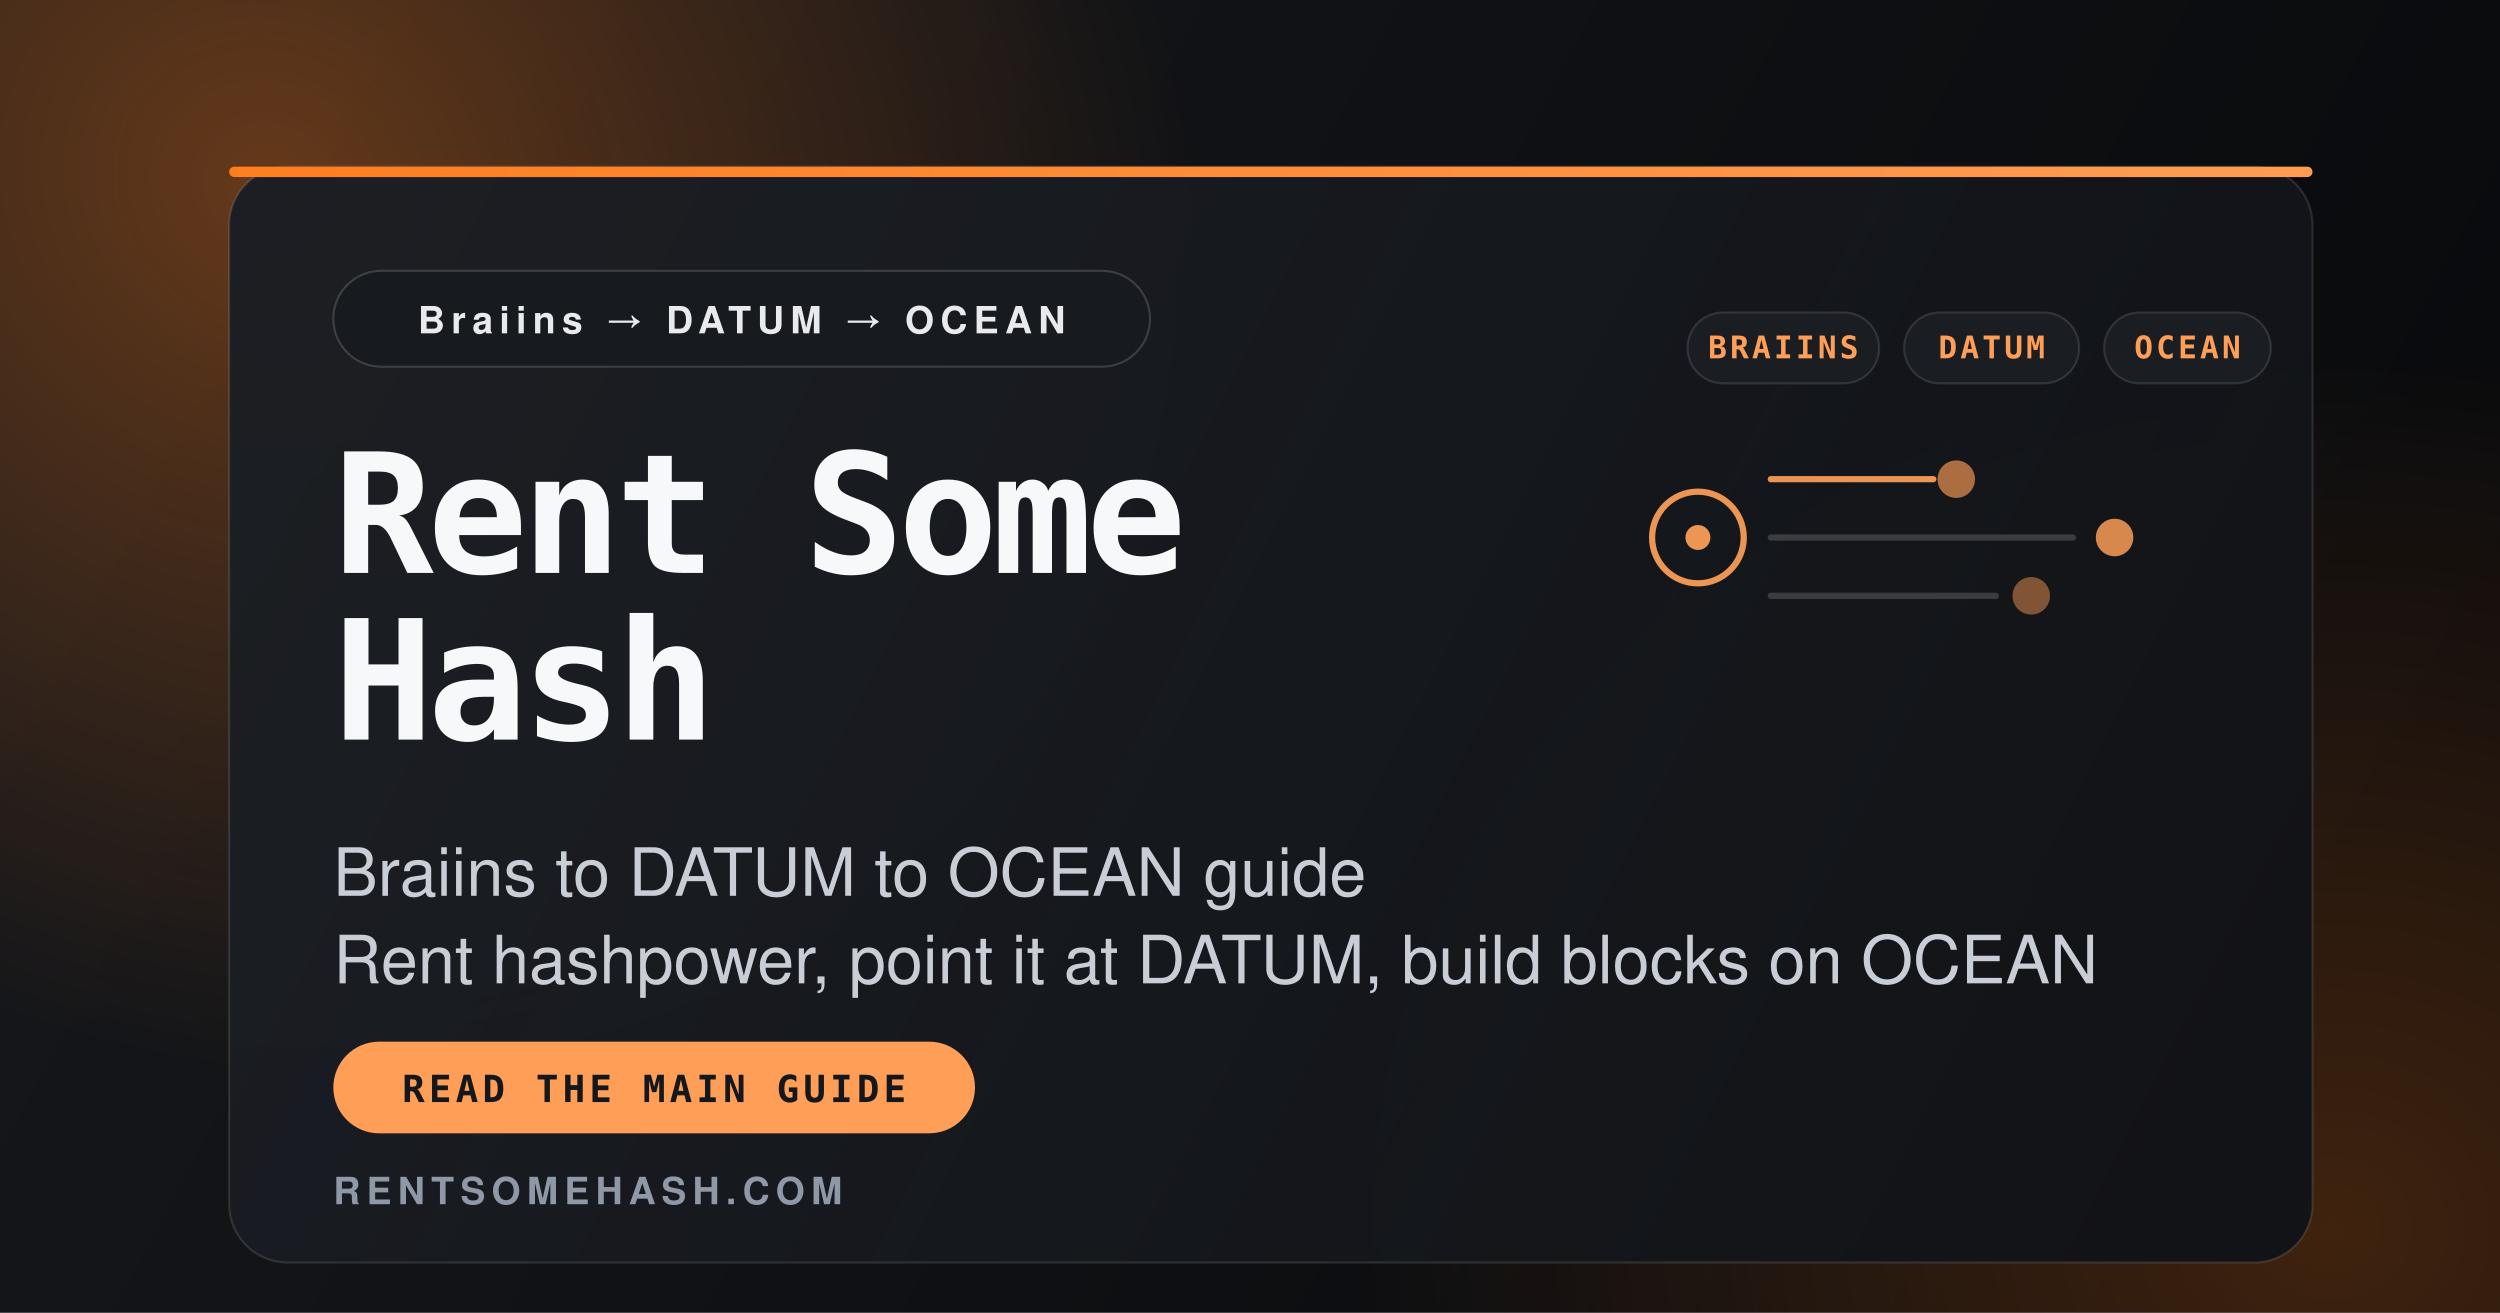
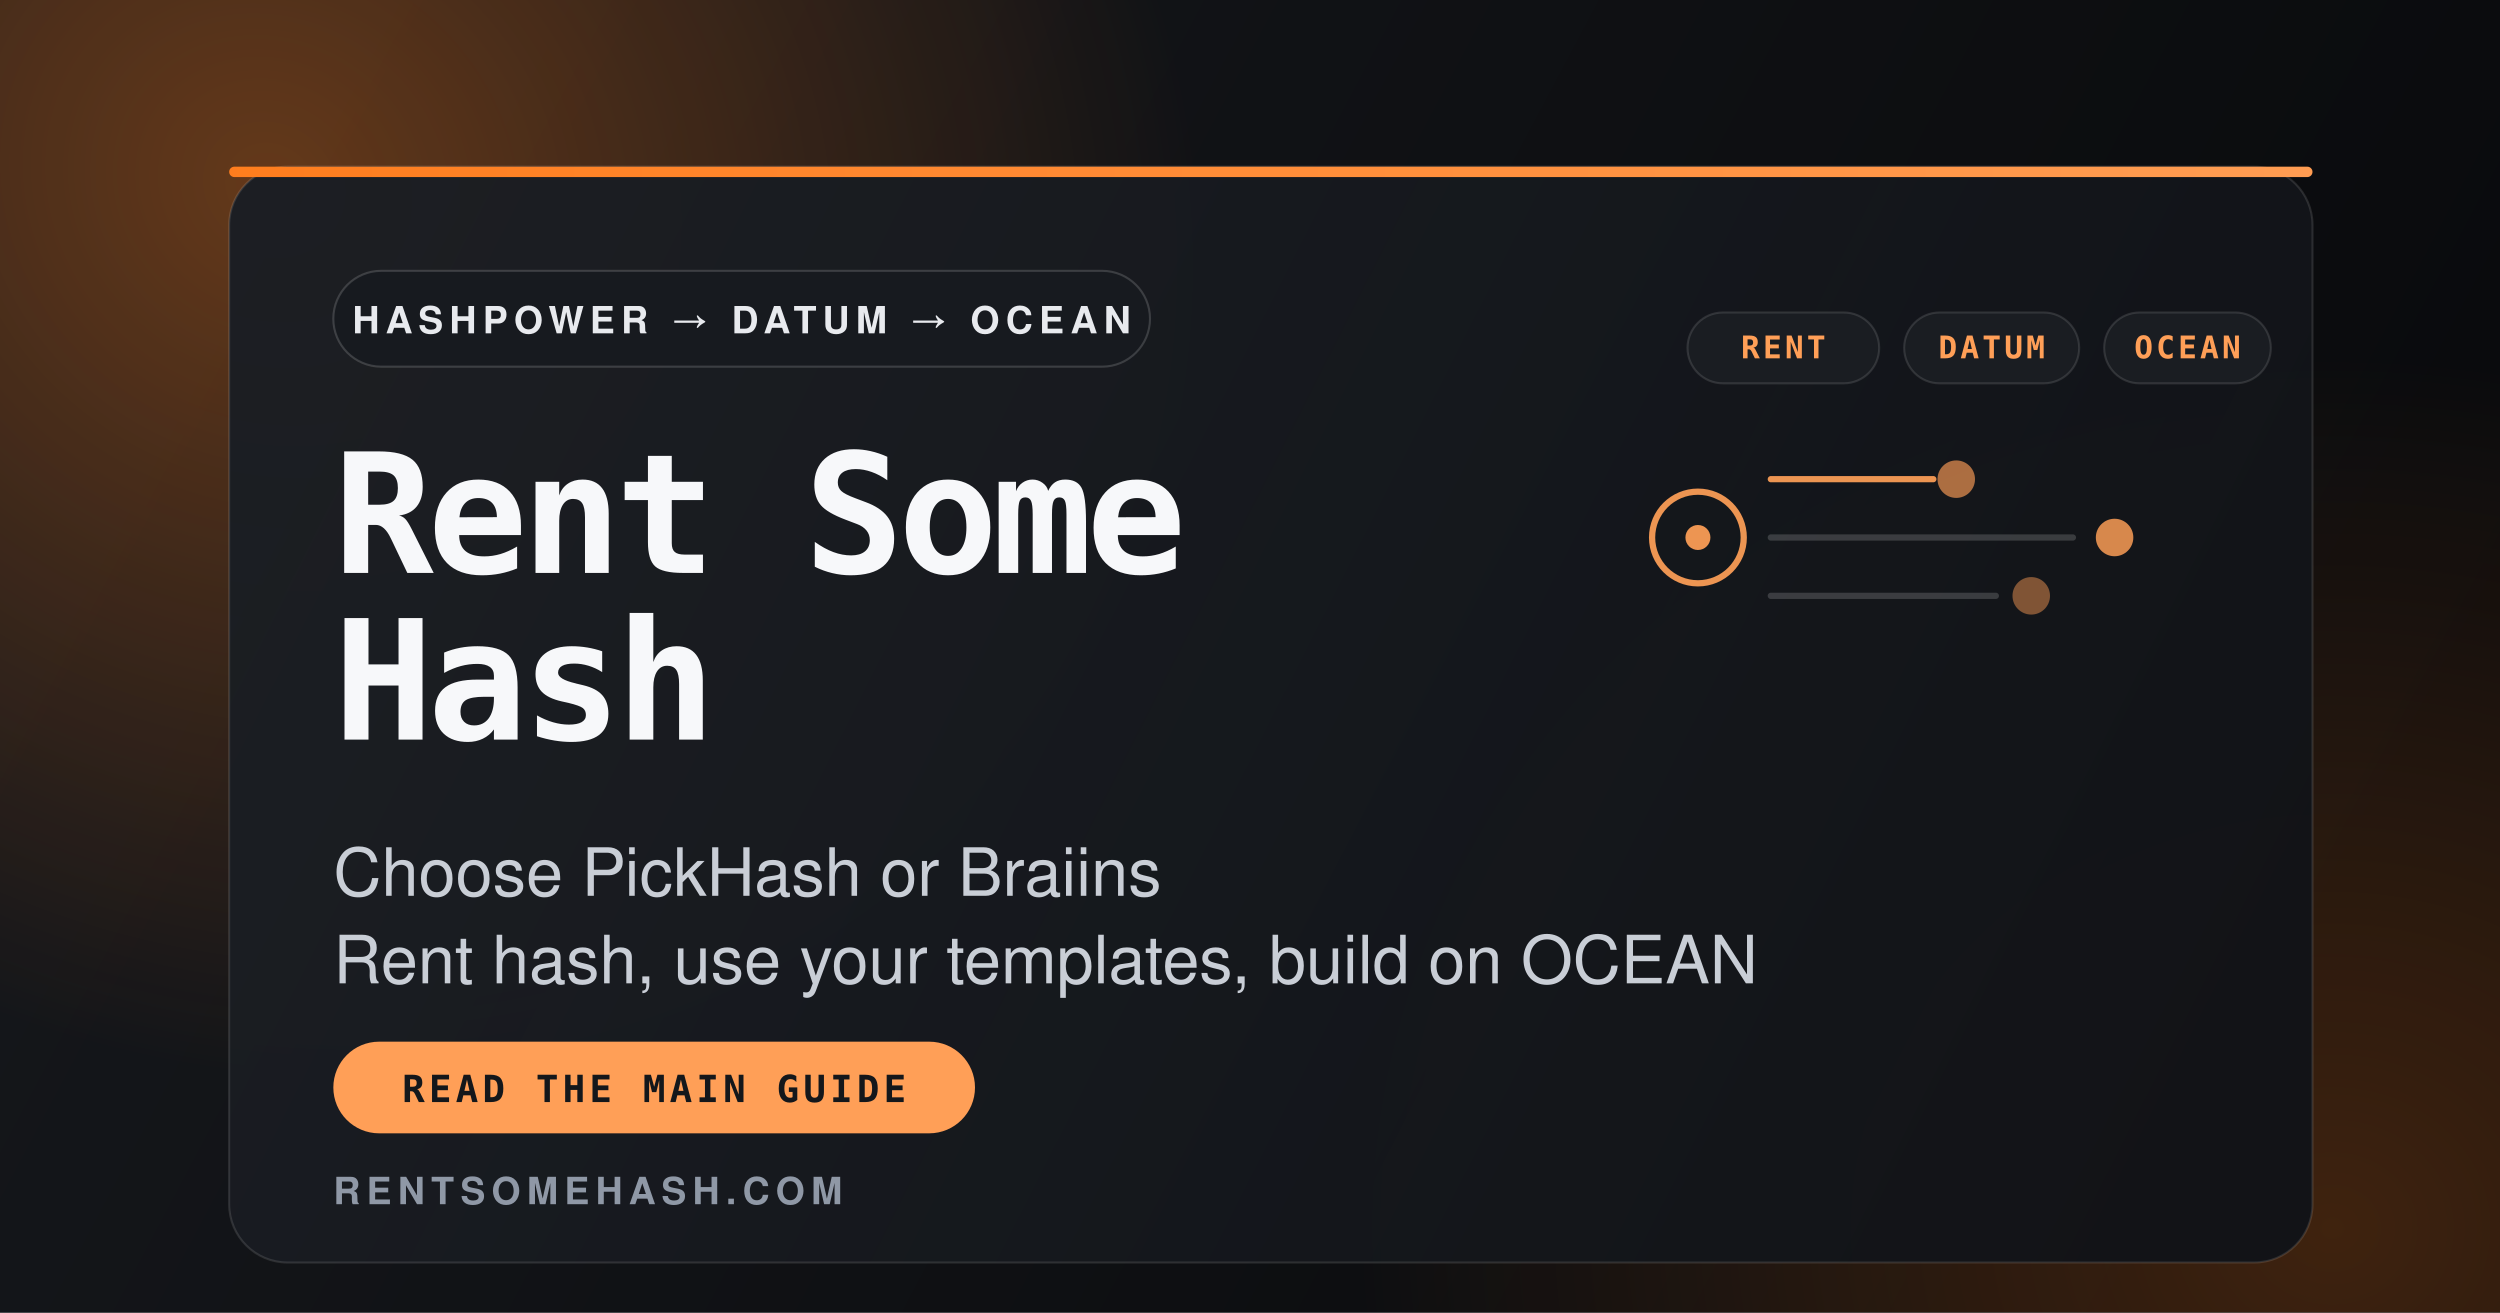
<svg xmlns="http://www.w3.org/2000/svg" width="1800" height="945" viewBox="0 0 1200 630" fill="none">
  <defs>
    <linearGradient id="bg" x1="120" y1="60" x2="1080" y2="570" gradientUnits="userSpaceOnUse">
      <stop stop-color="#15171B" />
      <stop offset="1" stop-color="#090A0C" />
    </linearGradient>
    <linearGradient id="panel" x1="150" y1="84" x2="1050" y2="540" gradientUnits="userSpaceOnUse">
      <stop stop-color="#1B1E23" stop-opacity="0.98" />
      <stop offset="1" stop-color="#111317" stop-opacity="0.96" />
    </linearGradient>
    <radialGradient id="glowLeft" cx="0" cy="0" r="1" gradientUnits="userSpaceOnUse" gradientTransform="translate(130 90) rotate(32) scale(460 420)">
      <stop stop-color="#FF7A18" stop-opacity="0.34" />
      <stop offset="1" stop-color="#FF7A18" stop-opacity="0" />
    </radialGradient>
    <radialGradient id="glowRight" cx="0" cy="0" r="1" gradientUnits="userSpaceOnUse" gradientTransform="translate(1120 590) rotate(180) scale(470 420)">
      <stop stop-color="#FF7A18" stop-opacity="0.22" />
      <stop offset="1" stop-color="#FF7A18" stop-opacity="0" />
    </radialGradient>
    <linearGradient id="accent" x1="0" y1="0" x2="1200" y2="0" gradientUnits="userSpaceOnUse">
      <stop stop-color="#FF7A18" />
      <stop offset="1" stop-color="#FF9F57" />
    </linearGradient>
  </defs>
  <rect width="1200" height="630" fill="#090A0C" />
  <rect width="1200" height="630" fill="url(#bg)" />
  <rect width="1200" height="630" fill="url(#glowLeft)" />
  <rect width="1200" height="630" fill="url(#glowRight)" />
  <rect x="110" y="80" width="1000" height="526" rx="28" fill="url(#panel)" stroke="rgba(255,255,255,0.12)" />
  <rect x="110" y="80" width="1000" height="5" rx="2.5" fill="url(#accent)" />
  <rect x="160" y="130" width="392" height="46" rx="23" fill="#171A1F" stroke="rgba(255,255,255,0.16)" />
-   <text x="356" y="160" text-anchor="middle" fill="#E8EAEE" font-family="Helvetica Neue, Helvetica, Arial, sans-serif" font-size="18" font-weight="600" letter-spacing="3">Braiins → DATUM → OCEAN</text>
+   <text x="356" y="160" text-anchor="middle" fill="#E8EAEE" font-family="Helvetica Neue, Helvetica, Arial, sans-serif" font-size="18" font-weight="600" letter-spacing="3">HASHPOWER → DATUM → OCEAN</text>
  <text x="160" y="275" fill="#F7F8FA" font-family="JetBrainsMono NF, SFMono-Regular, Menlo, monospace" font-size="80" font-weight="700" letter-spacing="-3">Rent Some</text>
  <text x="160" y="355" fill="#F7F8FA" font-family="JetBrainsMono NF, SFMono-Regular, Menlo, monospace" font-size="80" font-weight="700" letter-spacing="-3">Hash</text>
-   <text x="160" y="430" fill="#C9CED6" font-family="Helvetica Neue, Helvetica, Arial, sans-serif" font-size="32" font-weight="500">Braiins to DATUM to OCEAN guide</text>
-   <text x="160" y="472" fill="#C9CED6" font-family="Helvetica Neue, Helvetica, Arial, sans-serif" font-size="32" font-weight="500">Rent hashpower, point it at DATUM, build blocks on OCEAN</text>
+   <text x="160" y="430" fill="#C9CED6" font-family="Helvetica Neue, Helvetica, Arial, sans-serif" font-size="32" font-weight="500">Choose PickHash or Braiins</text>
+   <text x="160" y="472" fill="#C9CED6" font-family="Helvetica Neue, Helvetica, Arial, sans-serif" font-size="32" font-weight="500">Rent hash, use your templates, build on OCEAN</text>
  <rect x="160" y="500" width="308" height="44" rx="22" fill="#FF9F57" />
  <text x="314" y="529" text-anchor="middle" fill="#14171B" font-family="JetBrainsMono NF, SFMono-Regular, Menlo, monospace" font-size="18" font-weight="700" letter-spacing="2">READ THE MAIN GUIDE</text>
  <g>
    <rect x="810" y="150" width="92" height="34" rx="17" fill="#1A1D22" stroke="rgba(255,255,255,0.12)" />
-     <text x="856" y="172" text-anchor="middle" fill="#FF9F57" font-family="JetBrainsMono NF, SFMono-Regular, Menlo, monospace" font-size="15" font-weight="700" letter-spacing="1.5">BRAIINS</text>
+     <text x="856" y="172" text-anchor="middle" fill="#FF9F57" font-family="JetBrainsMono NF, SFMono-Regular, Menlo, monospace" font-size="15" font-weight="700" letter-spacing="1.5">RENT</text>
    <rect x="914" y="150" width="84" height="34" rx="17" fill="#1A1D22" stroke="rgba(255,255,255,0.12)" />
    <text x="956" y="172" text-anchor="middle" fill="#FF9F57" font-family="JetBrainsMono NF, SFMono-Regular, Menlo, monospace" font-size="15" font-weight="700" letter-spacing="1.5">DATUM</text>
    <rect x="1010" y="150" width="80" height="34" rx="17" fill="#1A1D22" stroke="rgba(255,255,255,0.12)" />
    <text x="1050" y="172" text-anchor="middle" fill="#FF9F57" font-family="JetBrainsMono NF, SFMono-Regular, Menlo, monospace" font-size="15" font-weight="700" letter-spacing="1.5">OCEAN</text>
  </g>
  <g opacity="0.92">
    <path d="M850 230H928" stroke="#FF9F57" stroke-width="3" stroke-linecap="round" />
    <path d="M850 258H995" stroke="#FFFFFF" stroke-opacity="0.18" stroke-width="3" stroke-linecap="round" />
    <path d="M850 286H958" stroke="#FFFFFF" stroke-opacity="0.18" stroke-width="3" stroke-linecap="round" />
    <circle cx="815" cy="258" r="22" fill="#14171B" stroke="#FF9F57" stroke-width="3" />
    <circle cx="815" cy="258" r="6" fill="#FF9F57" />
    <circle cx="1015" cy="258" r="9" fill="#FF9F57" fill-opacity="0.9" />
    <circle cx="975" cy="286" r="9" fill="#FF9F57" fill-opacity="0.5" />
    <circle cx="939" cy="230" r="9" fill="#FF9F57" fill-opacity="0.7" />
  </g>
  <text x="160" y="578" fill="#8F98A6" font-family="Helvetica Neue, Helvetica, Arial, sans-serif" font-size="18" font-weight="600" letter-spacing="3">RENTSOMEHASH.COM</text>
</svg>
